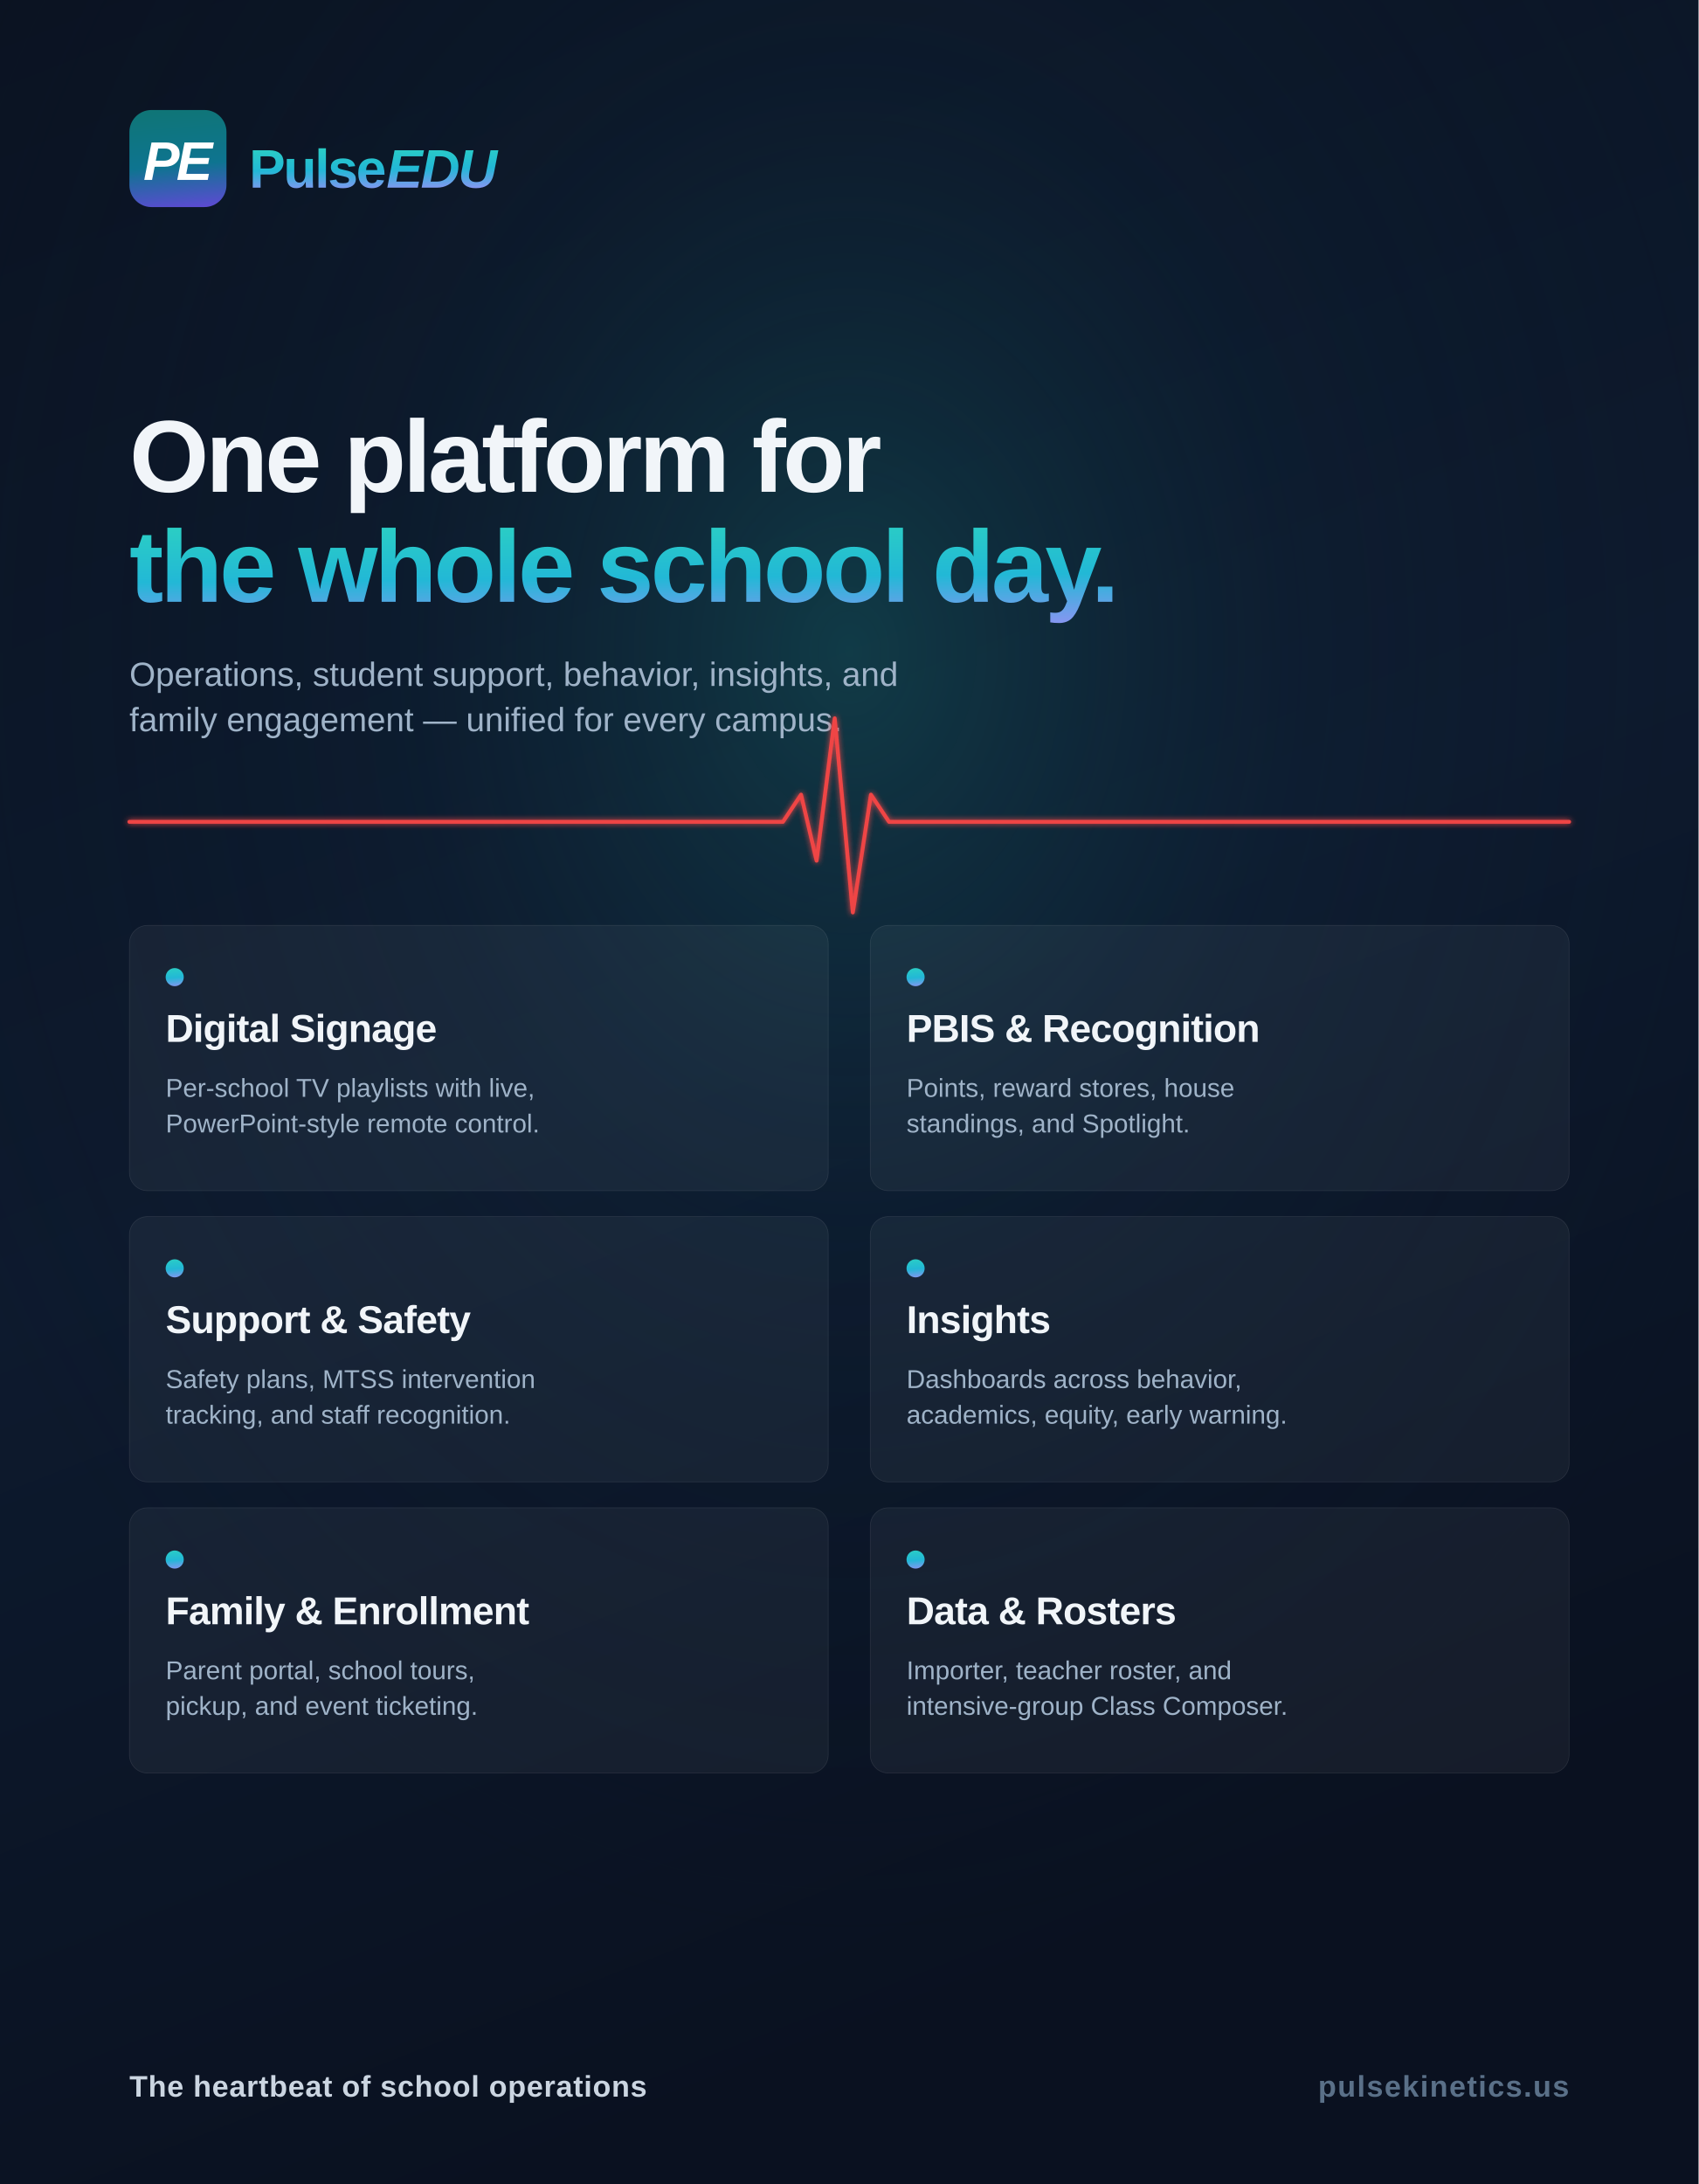
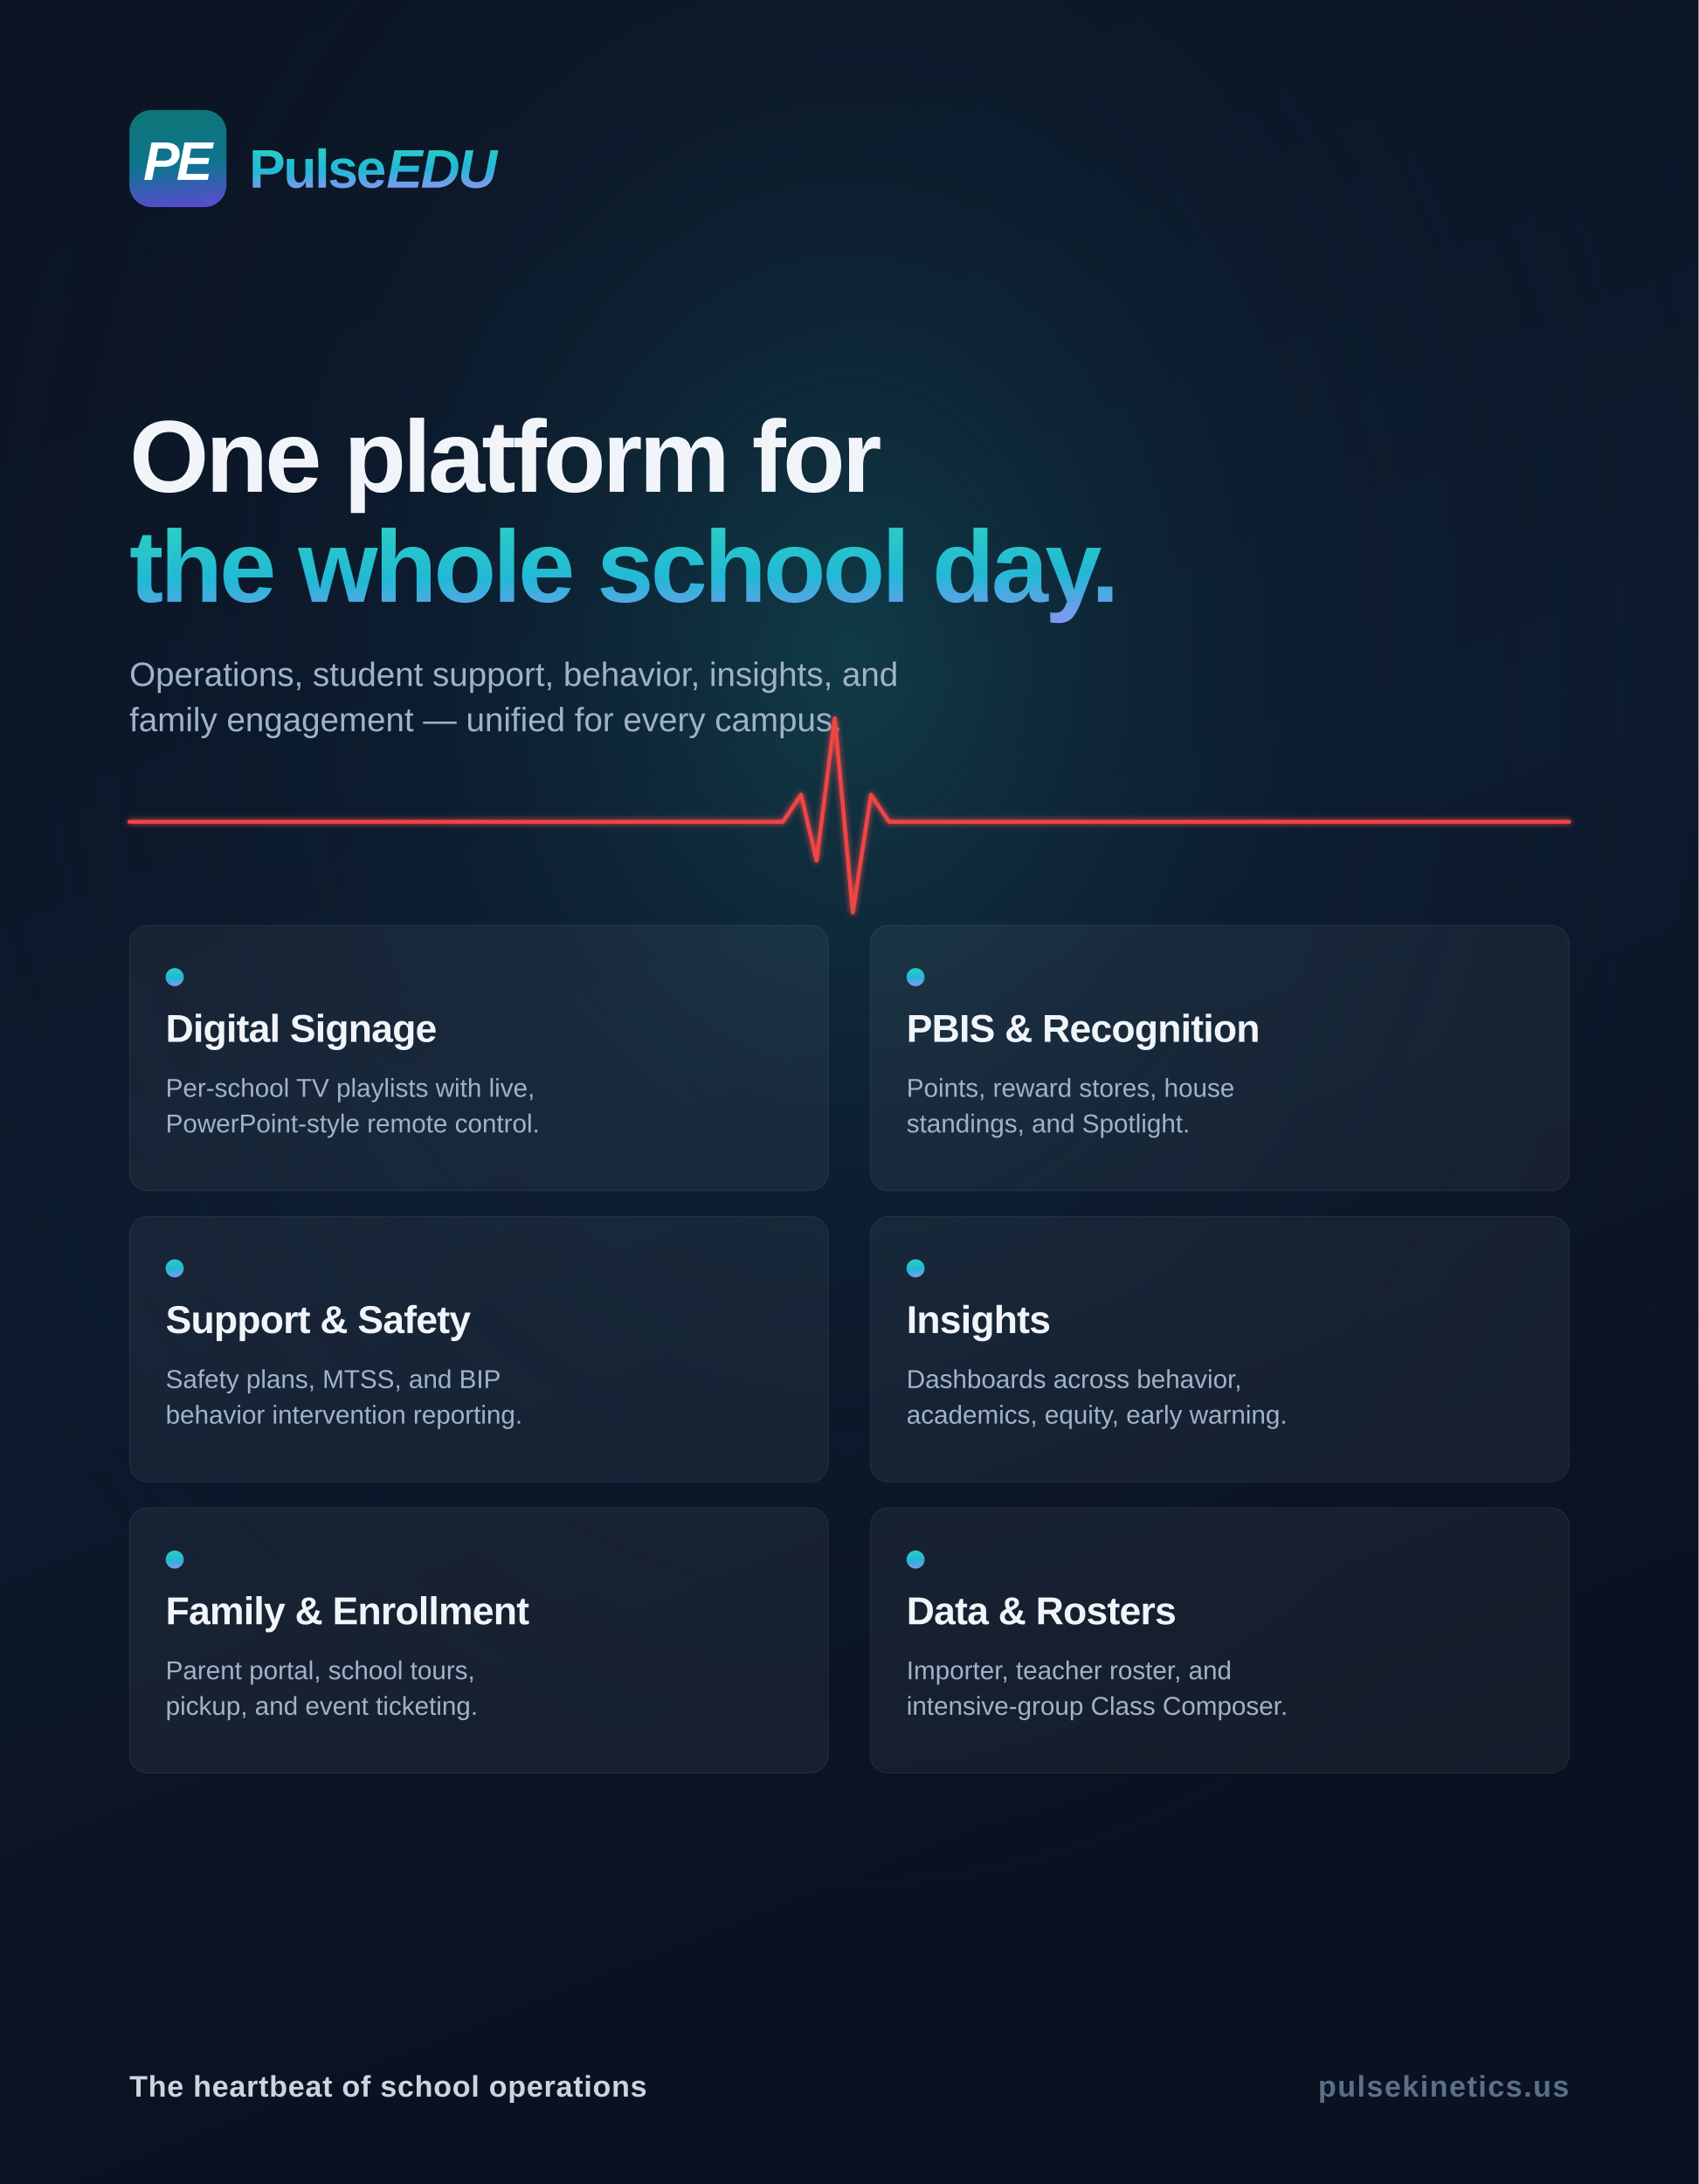
<svg xmlns="http://www.w3.org/2000/svg" width="2625" height="3375" viewBox="0 0 2625 3375" role="img" aria-label="PulseEDU flyer front">
  <defs>
    <linearGradient id="bg" x1="0" y1="0" x2="0.3" y2="1">
      <stop offset="0%" stop-color="#0b1322" />
      <stop offset="55%" stop-color="#0d1a2e" />
      <stop offset="100%" stop-color="#0a1120" />
    </linearGradient>
    <radialGradient id="halo" cx="50%" cy="30%" r="60%">
      <stop offset="0%" stop-color="#155e63" stop-opacity="0.5" />
      <stop offset="45%" stop-color="#0e2a3e" stop-opacity="0.22" />
      <stop offset="100%" stop-color="#0a1120" stop-opacity="0" />
    </radialGradient>
    <linearGradient id="wm" x1="0" y1="0" x2="1" y2="1" gradientTransform="rotate(40 0.5 0.5)">
      <stop offset="0%" stop-color="#2dd4bf" />
      <stop offset="52%" stop-color="#22b8d6" />
      <stop offset="100%" stop-color="#a78bfa" />
    </linearGradient>
    <linearGradient id="wmtile" x1="0" y1="0" x2="1" y2="1" gradientTransform="rotate(40 0.5 0.5)">
      <stop offset="0%" stop-color="#0f766e" />
      <stop offset="55%" stop-color="#0e7490" />
      <stop offset="100%" stop-color="#7c3aed" />
    </linearGradient>
    <filter id="glow" x="-20%" y="-200%" width="140%" height="500%">
      <feGaussianBlur stdDeviation="4" result="b" />
      <feMerge>
        <feMergeNode in="b" />
        <feMergeNode in="SourceGraphic" />
      </feMerge>
    </filter>
    <style>
      .f{font-family:'Helvetica Neue',Arial,'DejaVu Sans',sans-serif;}
    </style>
  </defs>
  <rect width="2625" height="3375" fill="url(#bg)" />
  <rect width="2625" height="3375" fill="url(#halo)" />
  <rect x="200" y="170" width="150" height="150" rx="34" fill="url(#wmtile)" />
  <text x="275" y="278" text-anchor="middle" class="f" font-weight="900" font-style="italic" font-size="84" letter-spacing="-5" fill="#ffffff">PE</text>
  <text x="385" y="290" class="f" font-weight="800" font-size="84" letter-spacing="-3" fill="url(#wm)">Pulse<tspan font-weight="900" font-style="italic">EDU</tspan>
  </text>
  <text x="200" y="760" class="f" font-weight="800" font-size="158" letter-spacing="-5" fill="#f1f5f9">One platform for</text>
  <text x="200" y="930" class="f" font-weight="800" font-size="158" letter-spacing="-5" fill="url(#wm)">the whole school day.</text>
  <text x="200" y="1060" class="f" font-weight="500" font-size="52" letter-spacing="0" fill="#9fb3c8">Operations, student support, behavior, insights, and</text>
  <text x="200" y="1130" class="f" font-weight="500" font-size="52" letter-spacing="0" fill="#9fb3c8">family engagement — unified for every campus.</text>
  <path d="M200 1270 H1180 L1210 1270 L1238 1228 L1262 1330 L1290 1110 L1318 1410 L1346 1228 L1374 1270 H2425" fill="none" stroke="#ef4444" stroke-width="6" stroke-linecap="round" stroke-linejoin="round" filter="url(#glow)" />
  <g class="f">
    <g transform="translate(200,1430)">
      <rect width="1080" height="410" rx="28" fill="#ffffff" fill-opacity="0.05" stroke="#ffffff" stroke-opacity="0.10" />
      <circle cx="70" cy="80" r="14" fill="url(#wm)" />
      <text x="56" y="180" font-weight="800" font-size="60" letter-spacing="-1" fill="#f1f5f9">Digital Signage</text>
      <text x="56" y="265" font-weight="500" font-size="40" fill="#9fb3c8">Per-school TV playlists with live,</text>
      <text x="56" y="320" font-weight="500" font-size="40" fill="#9fb3c8">PowerPoint-style remote control.</text>
    </g>
    <g transform="translate(1345,1430)">
      <rect width="1080" height="410" rx="28" fill="#ffffff" fill-opacity="0.05" stroke="#ffffff" stroke-opacity="0.10" />
      <circle cx="70" cy="80" r="14" fill="url(#wm)" />
      <text x="56" y="180" font-weight="800" font-size="60" letter-spacing="-1" fill="#f1f5f9">PBIS &amp; Recognition</text>
      <text x="56" y="265" font-weight="500" font-size="40" fill="#9fb3c8">Points, reward stores, house</text>
      <text x="56" y="320" font-weight="500" font-size="40" fill="#9fb3c8">standings, and Spotlight.</text>
    </g>
    <g transform="translate(200,1880)">
      <rect width="1080" height="410" rx="28" fill="#ffffff" fill-opacity="0.05" stroke="#ffffff" stroke-opacity="0.10" />
      <circle cx="70" cy="80" r="14" fill="url(#wm)" />
      <text x="56" y="180" font-weight="800" font-size="60" letter-spacing="-1" fill="#f1f5f9">Support &amp; Safety</text>
-       <text x="56" y="265" font-weight="500" font-size="40" fill="#9fb3c8">Safety plans, MTSS intervention</text>
-       <text x="56" y="320" font-weight="500" font-size="40" fill="#9fb3c8">tracking, and staff recognition.</text>
+       <text x="56" y="265" font-weight="500" font-size="40" fill="#9fb3c8">Safety plans, MTSS, and BIP</text>
+       <text x="56" y="320" font-weight="500" font-size="40" fill="#9fb3c8">behavior intervention reporting.</text>
    </g>
    <g transform="translate(1345,1880)">
      <rect width="1080" height="410" rx="28" fill="#ffffff" fill-opacity="0.05" stroke="#ffffff" stroke-opacity="0.10" />
      <circle cx="70" cy="80" r="14" fill="url(#wm)" />
      <text x="56" y="180" font-weight="800" font-size="60" letter-spacing="-1" fill="#f1f5f9">Insights</text>
      <text x="56" y="265" font-weight="500" font-size="40" fill="#9fb3c8">Dashboards across behavior,</text>
      <text x="56" y="320" font-weight="500" font-size="40" fill="#9fb3c8">academics, equity, early warning.</text>
    </g>
    <g transform="translate(200,2330)">
      <rect width="1080" height="410" rx="28" fill="#ffffff" fill-opacity="0.05" stroke="#ffffff" stroke-opacity="0.10" />
      <circle cx="70" cy="80" r="14" fill="url(#wm)" />
      <text x="56" y="180" font-weight="800" font-size="60" letter-spacing="-1" fill="#f1f5f9">Family &amp; Enrollment</text>
      <text x="56" y="265" font-weight="500" font-size="40" fill="#9fb3c8">Parent portal, school tours,</text>
      <text x="56" y="320" font-weight="500" font-size="40" fill="#9fb3c8">pickup, and event ticketing.</text>
    </g>
    <g transform="translate(1345,2330)">
      <rect width="1080" height="410" rx="28" fill="#ffffff" fill-opacity="0.05" stroke="#ffffff" stroke-opacity="0.10" />
      <circle cx="70" cy="80" r="14" fill="url(#wm)" />
      <text x="56" y="180" font-weight="800" font-size="60" letter-spacing="-1" fill="#f1f5f9">Data &amp; Rosters</text>
      <text x="56" y="265" font-weight="500" font-size="40" fill="#9fb3c8">Importer, teacher roster, and</text>
      <text x="56" y="320" font-weight="500" font-size="40" fill="#9fb3c8">intensive-group Class Composer.</text>
    </g>
  </g>
  <text x="200" y="3240" class="f" font-weight="700" font-size="46" letter-spacing="1" fill="#cbd5e1">The heartbeat of school operations</text>
  <text x="2425" y="3240" text-anchor="end" class="f" font-weight="700" font-size="46" letter-spacing="2" fill="#5a7088">pulsekinetics.us</text>
</svg>
